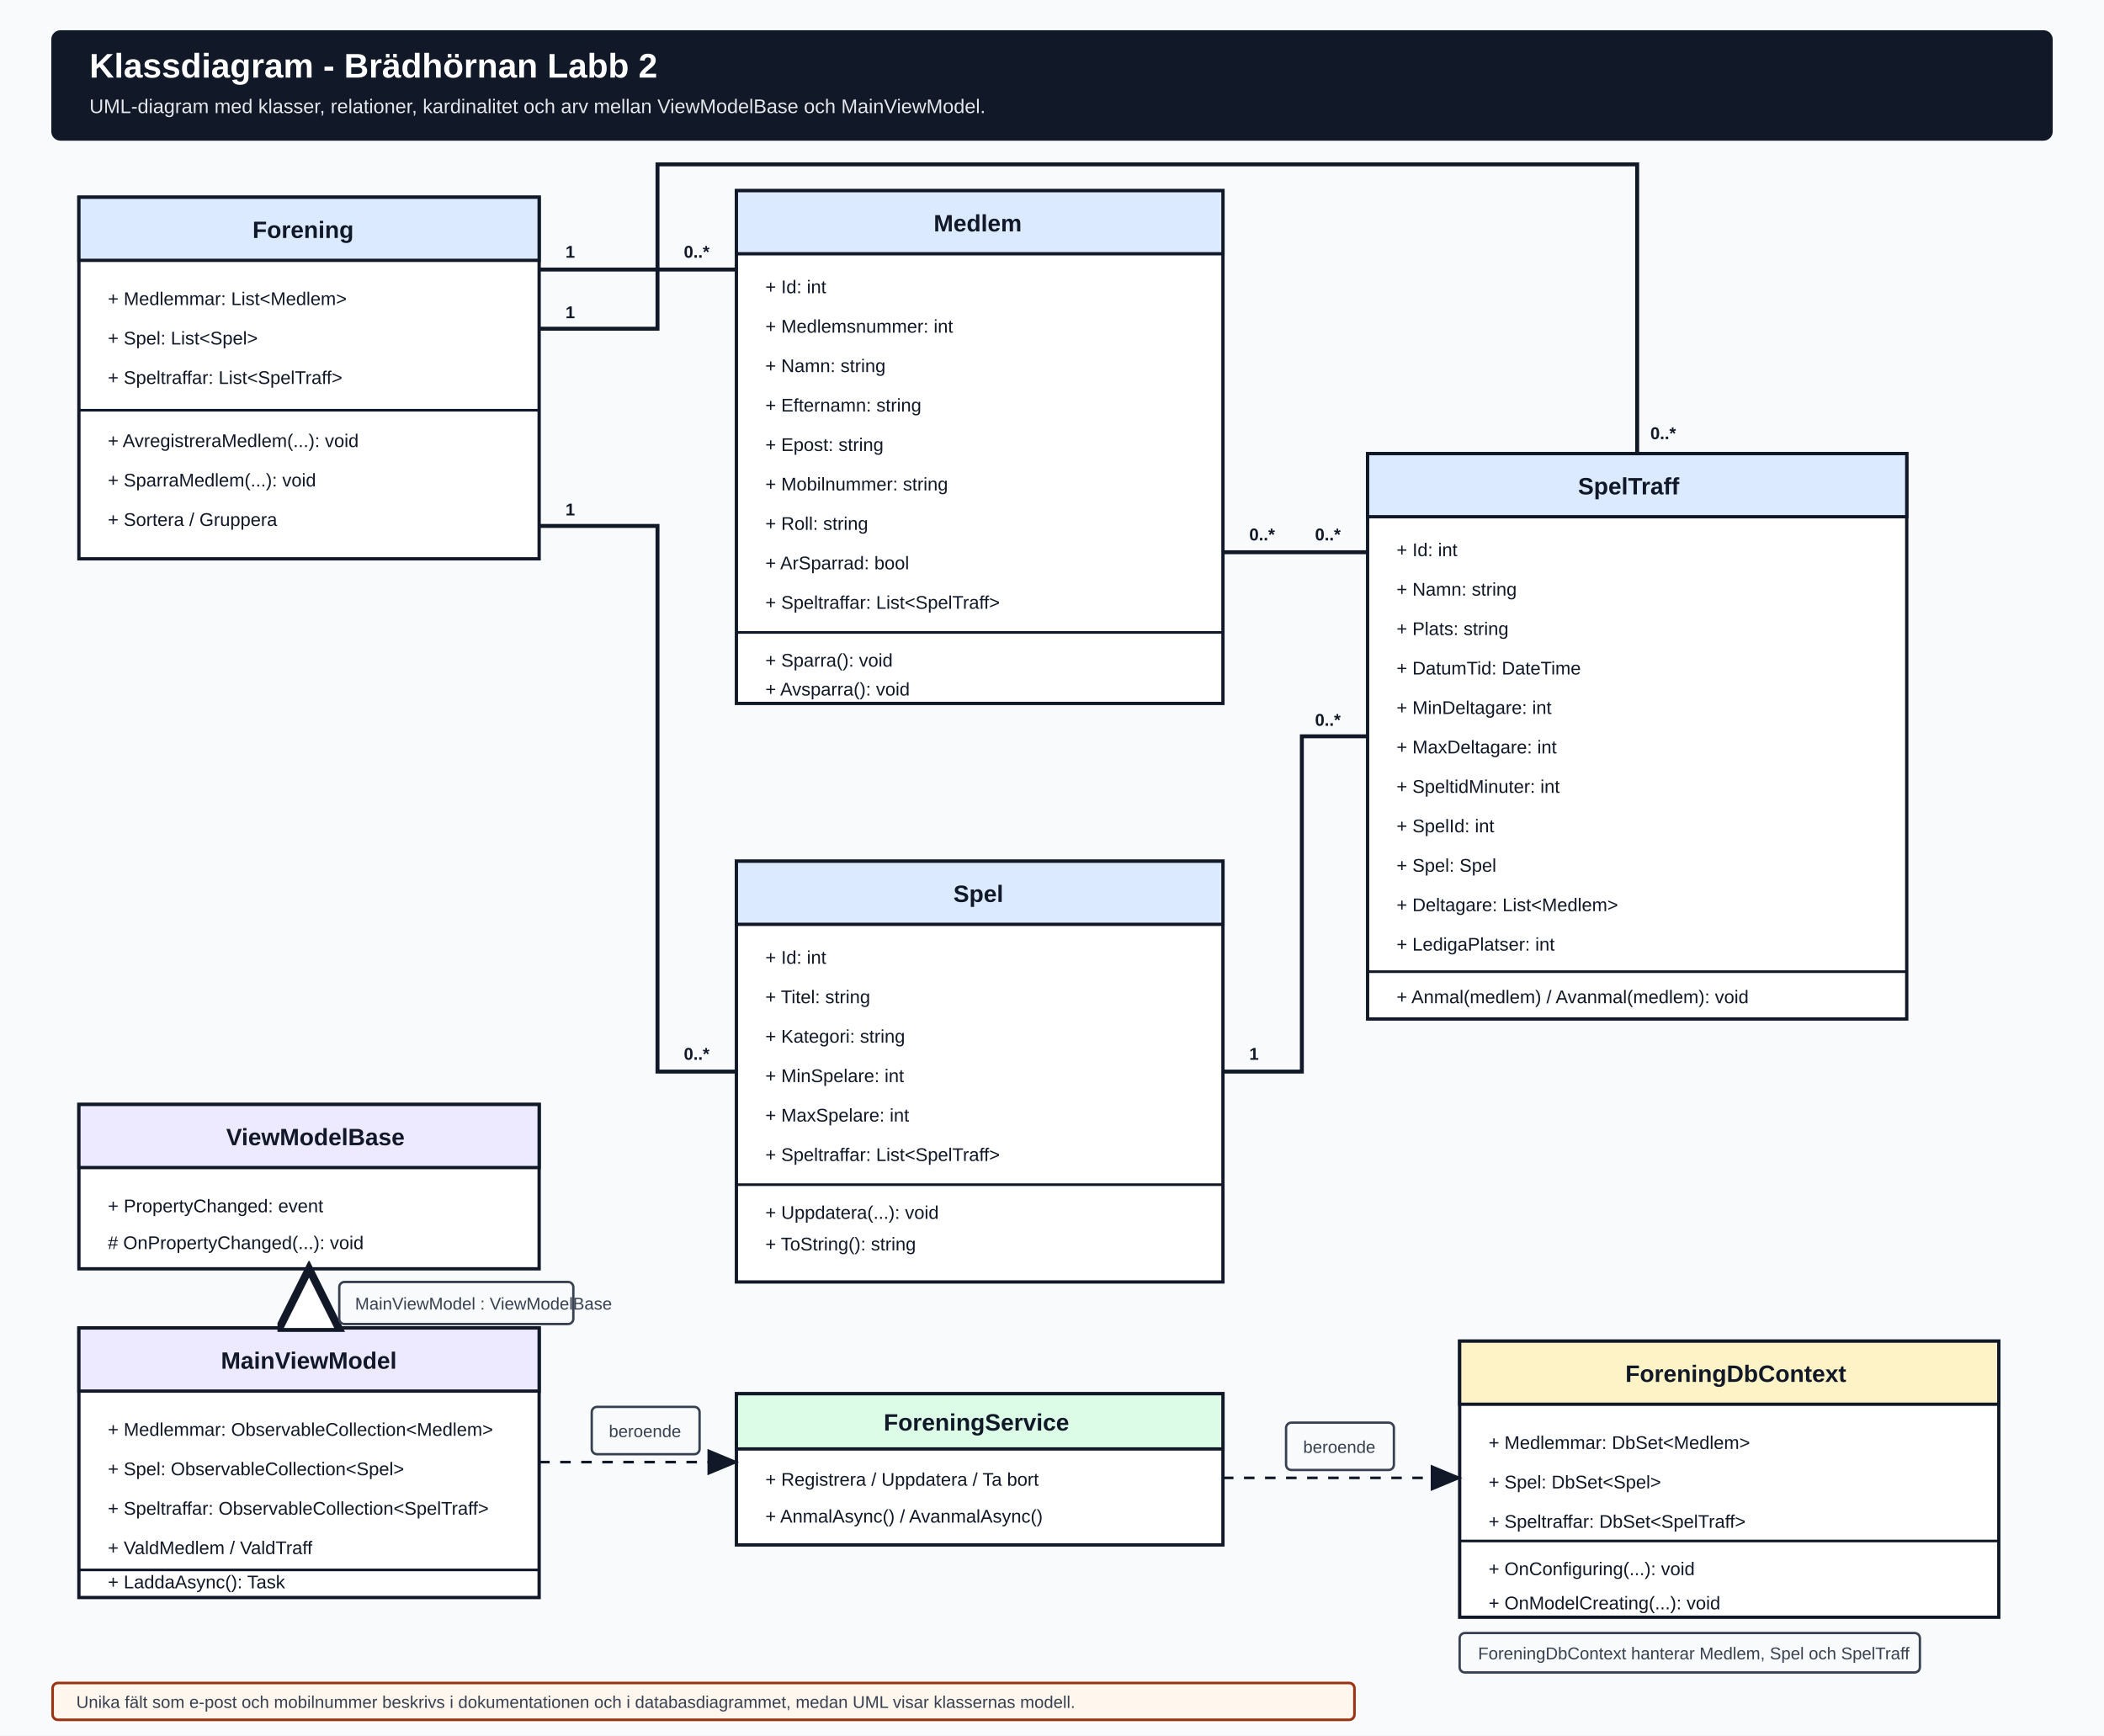
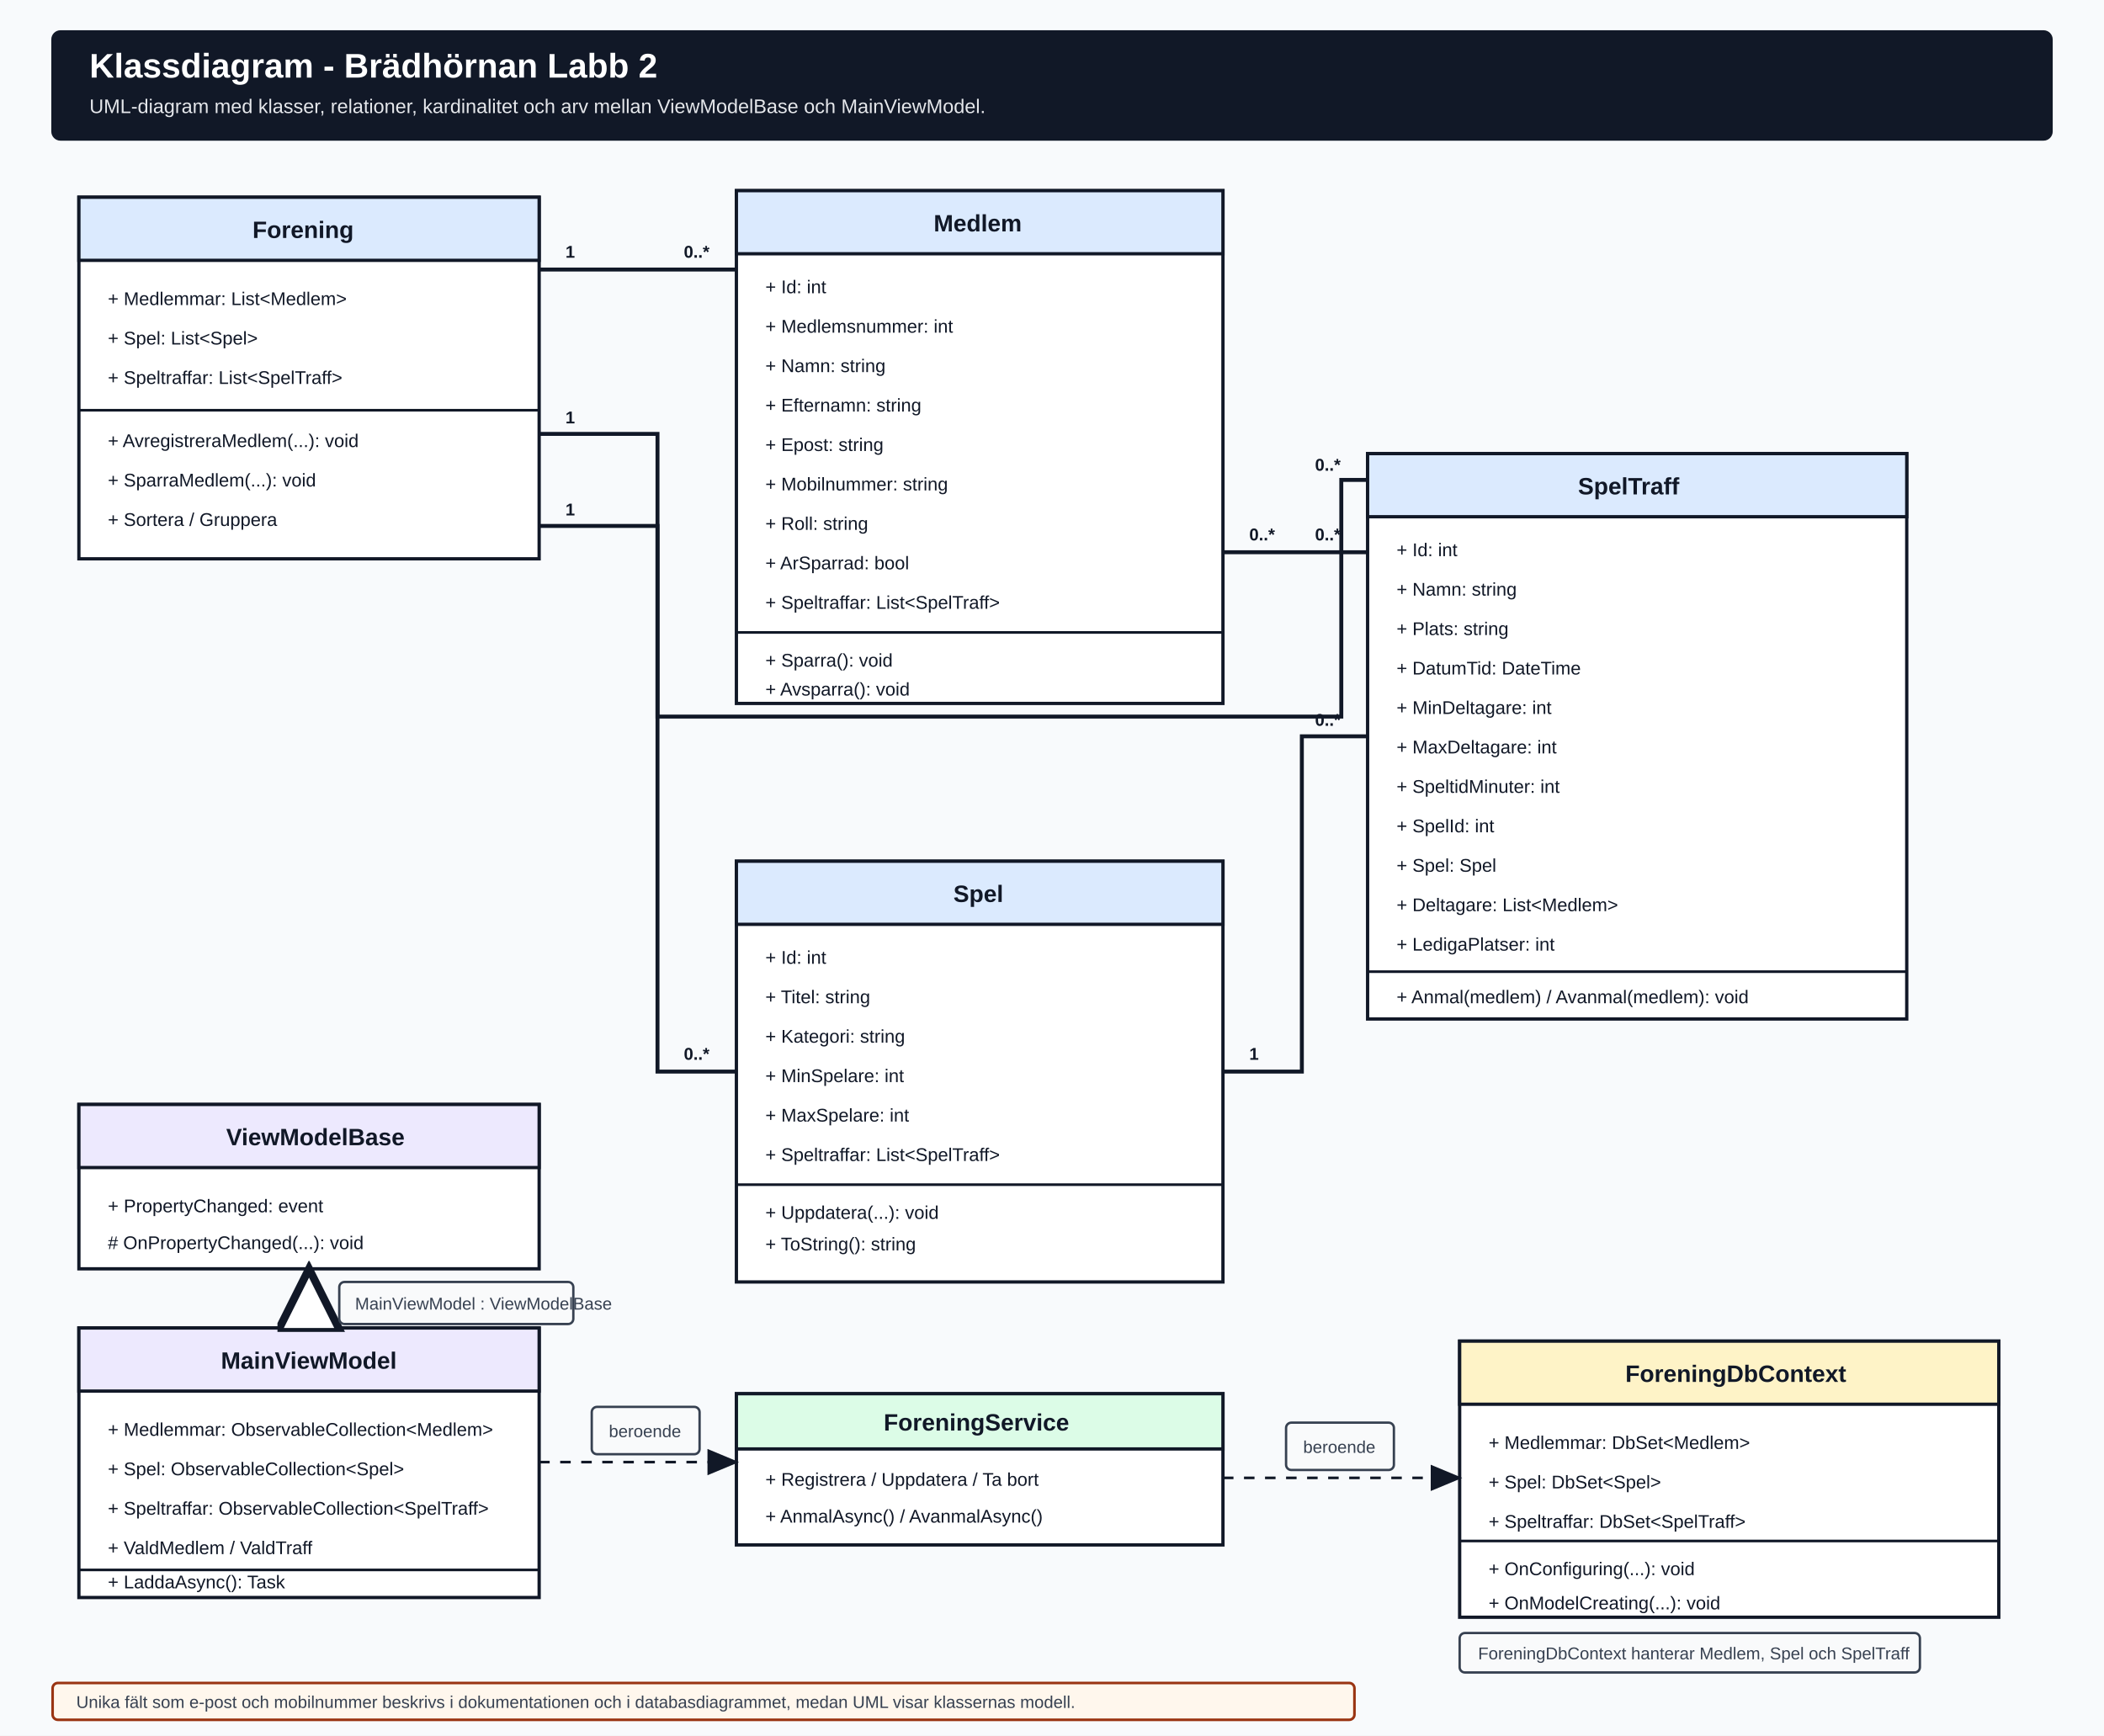
<svg xmlns="http://www.w3.org/2000/svg" width="1600" height="1320" viewBox="0 0 1600 1320">
  <style>
    .page { fill: #f8fafc; }
    .titleBox { fill: #111827; stroke: #111827; stroke-width: 2; }
    .title { font: bold 26px Arial, sans-serif; fill: #ffffff; }
    .subtitle { font: 15px Arial, sans-serif; fill: #e5e7eb; }
    .classBox { fill: #ffffff; stroke: #111827; stroke-width: 2.5; }
    .domainHead { fill: #dbeafe; stroke: #111827; stroke-width: 2.5; }
    .serviceHead { fill: #dcfce7; stroke: #111827; stroke-width: 2.5; }
    .viewHead { fill: #ede9fe; stroke: #111827; stroke-width: 2.5; }
    .dbHead { fill: #fef3c7; stroke: #111827; stroke-width: 2.5; }
    .sectionLine { stroke: #111827; stroke-width: 2; }
    .className { font: bold 18px Arial, sans-serif; fill: #111827; }
    .member { font: 14px Arial, sans-serif; fill: #111827; }
    .method { font: 14px Arial, sans-serif; fill: #111827; }
    .assoc { stroke: #111827; stroke-width: 3; fill: none; }
    .useLine { stroke: #111827; stroke-width: 2; stroke-dasharray: 8 8; fill: none; marker-end: url(#arrow); }
    .inherit { stroke: #111827; stroke-width: 3; fill: none; marker-end: url(#inheritArrow); }
    .labelBox { fill: #f9fafb; stroke: #374151; stroke-width: 1.8; }
    .label { font: bold 13px Arial, sans-serif; fill: #111827; }
    .small { font: 13px Arial, sans-serif; fill: #374151; }
    .legend { fill: #fff7ed; stroke: #9a3412; stroke-width: 2; }
  </style>
  <defs>
    <marker id="arrow" markerWidth="13" markerHeight="13" refX="11" refY="5" orient="auto" markerUnits="strokeWidth">
      <path d="M0,0 L0,10 L12,5 z" fill="#111827" />
    </marker>
    <marker id="inheritArrow" markerWidth="18" markerHeight="18" refX="16" refY="8" orient="auto" markerUnits="strokeWidth">
      <path d="M0,0 L16,8 L0,16 z" fill="#ffffff" stroke="#111827" stroke-width="2" />
    </marker>
  </defs>
  <rect class="page" width="1600" height="1320" />
  <g transform="translate(40 24)">
    <rect class="titleBox" width="1520" height="82" rx="6" />
    <text class="title" x="28" y="35">Klassdiagram - Brädhörnan Labb 2</text>
    <text class="subtitle" x="28" y="62">UML-diagram med klasser, relationer, kardinalitet och arv mellan ViewModelBase och MainViewModel.</text>
  </g>
  <g transform="translate(60 150)">
    <rect class="classBox" width="350" height="275" />
    <rect class="domainHead" width="350" height="48" />
    <text class="className" x="132" y="31">Forening</text>
    <text class="member" x="22" y="82">+ Medlemmar: List&lt;Medlem&gt;</text>
    <text class="member" x="22" y="112">+ Spel: List&lt;Spel&gt;</text>
    <text class="member" x="22" y="142">+ Speltraffar: List&lt;SpelTraff&gt;</text>
    <line class="sectionLine" x1="0" y1="162" x2="350" y2="162" />
    <text class="method" x="22" y="190">+ AvregistreraMedlem(...): void</text>
    <text class="method" x="22" y="220">+ SparraMedlem(...): void</text>
    <text class="method" x="22" y="250">+ Sortera / Gruppera</text>
  </g>
  <g transform="translate(560 145)">
    <rect class="classBox" width="370" height="390" />
    <rect class="domainHead" width="370" height="48" />
    <text class="className" x="150" y="31">Medlem</text>
    <text class="member" x="22" y="78">+ Id: int</text>
    <text class="member" x="22" y="108">+ Medlemsnummer: int</text>
    <text class="member" x="22" y="138">+ Namn: string</text>
    <text class="member" x="22" y="168">+ Efternamn: string</text>
    <text class="member" x="22" y="198">+ Epost: string</text>
    <text class="member" x="22" y="228">+ Mobilnummer: string</text>
    <text class="member" x="22" y="258">+ Roll: string</text>
    <text class="member" x="22" y="288">+ ArSparrad: bool</text>
    <text class="member" x="22" y="318">+ Speltraffar: List&lt;SpelTraff&gt;</text>
    <line class="sectionLine" x1="0" y1="336" x2="370" y2="336" />
    <text class="method" x="22" y="362">+ Sparra(): void</text>
    <text class="method" x="22" y="384">+ Avsparra(): void</text>
  </g>
  <g transform="translate(560 655)">
    <rect class="classBox" width="370" height="320" />
    <rect class="domainHead" width="370" height="48" />
    <text class="className" x="165" y="31">Spel</text>
    <text class="member" x="22" y="78">+ Id: int</text>
    <text class="member" x="22" y="108">+ Titel: string</text>
    <text class="member" x="22" y="138">+ Kategori: string</text>
    <text class="member" x="22" y="168">+ MinSpelare: int</text>
    <text class="member" x="22" y="198">+ MaxSpelare: int</text>
    <text class="member" x="22" y="228">+ Speltraffar: List&lt;SpelTraff&gt;</text>
    <line class="sectionLine" x1="0" y1="246" x2="370" y2="246" />
    <text class="method" x="22" y="272">+ Uppdatera(...): void</text>
    <text class="method" x="22" y="296">+ ToString(): string</text>
  </g>
  <g transform="translate(1040 345)">
    <rect class="classBox" width="410" height="430" />
    <rect class="domainHead" width="410" height="48" />
    <text class="className" x="160" y="31">SpelTraff</text>
    <text class="member" x="22" y="78">+ Id: int</text>
    <text class="member" x="22" y="108">+ Namn: string</text>
    <text class="member" x="22" y="138">+ Plats: string</text>
    <text class="member" x="22" y="168">+ DatumTid: DateTime</text>
    <text class="member" x="22" y="198">+ MinDeltagare: int</text>
    <text class="member" x="22" y="228">+ MaxDeltagare: int</text>
    <text class="member" x="22" y="258">+ SpeltidMinuter: int</text>
    <text class="member" x="22" y="288">+ SpelId: int</text>
    <text class="member" x="22" y="318">+ Spel: Spel</text>
    <text class="member" x="22" y="348">+ Deltagare: List&lt;Medlem&gt;</text>
    <text class="member" x="22" y="378">+ LedigaPlatser: int</text>
    <line class="sectionLine" x1="0" y1="394" x2="410" y2="394" />
    <text class="method" x="22" y="418">+ Anmal(medlem) / Avanmal(medlem): void</text>
  </g>
  <g transform="translate(60 840)">
    <rect class="classBox" width="350" height="125" />
    <rect class="viewHead" width="350" height="48" />
    <text class="className" x="112" y="31">ViewModelBase</text>
    <text class="member" x="22" y="82">+ PropertyChanged: event</text>
    <text class="method" x="22" y="110"># OnPropertyChanged(...): void</text>
  </g>
  <g transform="translate(60 1010)">
    <rect class="classBox" width="350" height="205" />
    <rect class="viewHead" width="350" height="48" />
    <text class="className" x="108" y="31">MainViewModel</text>
    <text class="member" x="22" y="82">+ Medlemmar: ObservableCollection&lt;Medlem&gt;</text>
    <text class="member" x="22" y="112">+ Spel: ObservableCollection&lt;Spel&gt;</text>
    <text class="member" x="22" y="142">+ Speltraffar: ObservableCollection&lt;SpelTraff&gt;</text>
    <text class="member" x="22" y="172">+ ValdMedlem / ValdTraff</text>
    <line class="sectionLine" x1="0" y1="184" x2="350" y2="184" />
    <text class="method" x="22" y="198">+ LaddaAsync(): Task</text>
  </g>
  <g transform="translate(560 1060)">
    <rect class="classBox" width="370" height="115" />
    <rect class="serviceHead" width="370" height="42" />
    <text class="className" x="112" y="28">ForeningService</text>
    <text class="method" x="22" y="70">+ Registrera / Uppdatera / Ta bort</text>
    <text class="method" x="22" y="98">+ AnmalAsync() / AvanmalAsync()</text>
  </g>
  <g transform="translate(1110 1020)">
    <rect class="classBox" width="410" height="210" />
    <rect class="dbHead" width="410" height="48" />
    <text class="className" x="126" y="31">ForeningDbContext</text>
    <text class="member" x="22" y="82">+ Medlemmar: DbSet&lt;Medlem&gt;</text>
    <text class="member" x="22" y="112">+ Spel: DbSet&lt;Spel&gt;</text>
    <text class="member" x="22" y="142">+ Speltraffar: DbSet&lt;SpelTraff&gt;</text>
    <line class="sectionLine" x1="0" y1="152" x2="410" y2="152" />
    <text class="method" x="22" y="178">+ OnConfiguring(...): void</text>
    <text class="method" x="22" y="204">+ OnModelCreating(...): void</text>
  </g>
  <path class="assoc" d="M410 205 H560" />
  <text class="label" x="430" y="196">1</text>
  <text class="label" x="520" y="196">0..*</text>
  <path class="assoc" d="M410 400 H500 V815 H560" />
  <text class="label" x="430" y="392">1</text>
  <text class="label" x="520" y="806">0..*</text>
-   <path class="assoc" d="M410 250 H500 V125 H1245 V345" />
-   <text class="label" x="430" y="242">1</text>
-   <text class="label" x="1255" y="334">0..*</text>
+   <path class="assoc" d="M410 330 H500 V545 H1020 V365 H1040" />
+   <text class="label" x="430" y="322">1</text>
+   <text class="label" x="1000" y="358">0..*</text>
  <path class="assoc" d="M930 815 H990 V560 H1040" />
  <text class="label" x="950" y="806">1</text>
  <text class="label" x="1000" y="552">0..*</text>
  <path class="assoc" d="M930 420 H1040" />
  <text class="label" x="950" y="411">0..*</text>
  <text class="label" x="1000" y="411">0..*</text>
  <path class="inherit" d="M235 1010 V965" />
  <g transform="translate(258 975)">
    <rect class="labelBox" width="178" height="32" rx="4" />
    <text class="small" x="12" y="21">MainViewModel : ViewModelBase</text>
  </g>
  <path class="useLine" d="M410 1112 H560" />
  <g transform="translate(450 1070)">
    <rect class="labelBox" width="82" height="36" rx="4" />
    <text class="small" x="13" y="23">beroende</text>
  </g>
  <path class="useLine" d="M930 1124 H1110" />
  <g transform="translate(978 1082)">
    <rect class="labelBox" width="82" height="36" rx="4" />
    <text class="small" x="13" y="23">beroende</text>
  </g>
  <g transform="translate(1110 1242)">
    <rect class="labelBox" width="350" height="30" rx="4" />
    <text class="small" x="14" y="20">ForeningDbContext hanterar Medlem, Spel och SpelTraff</text>
  </g>
  <g transform="translate(40 1280)">
    <rect class="legend" width="990" height="28" rx="4" />
    <text class="small" x="18" y="19">Unika fält som e-post och mobilnummer beskrivs i dokumentationen och i databasdiagrammet, medan UML visar klassernas modell.</text>
  </g>
</svg>
